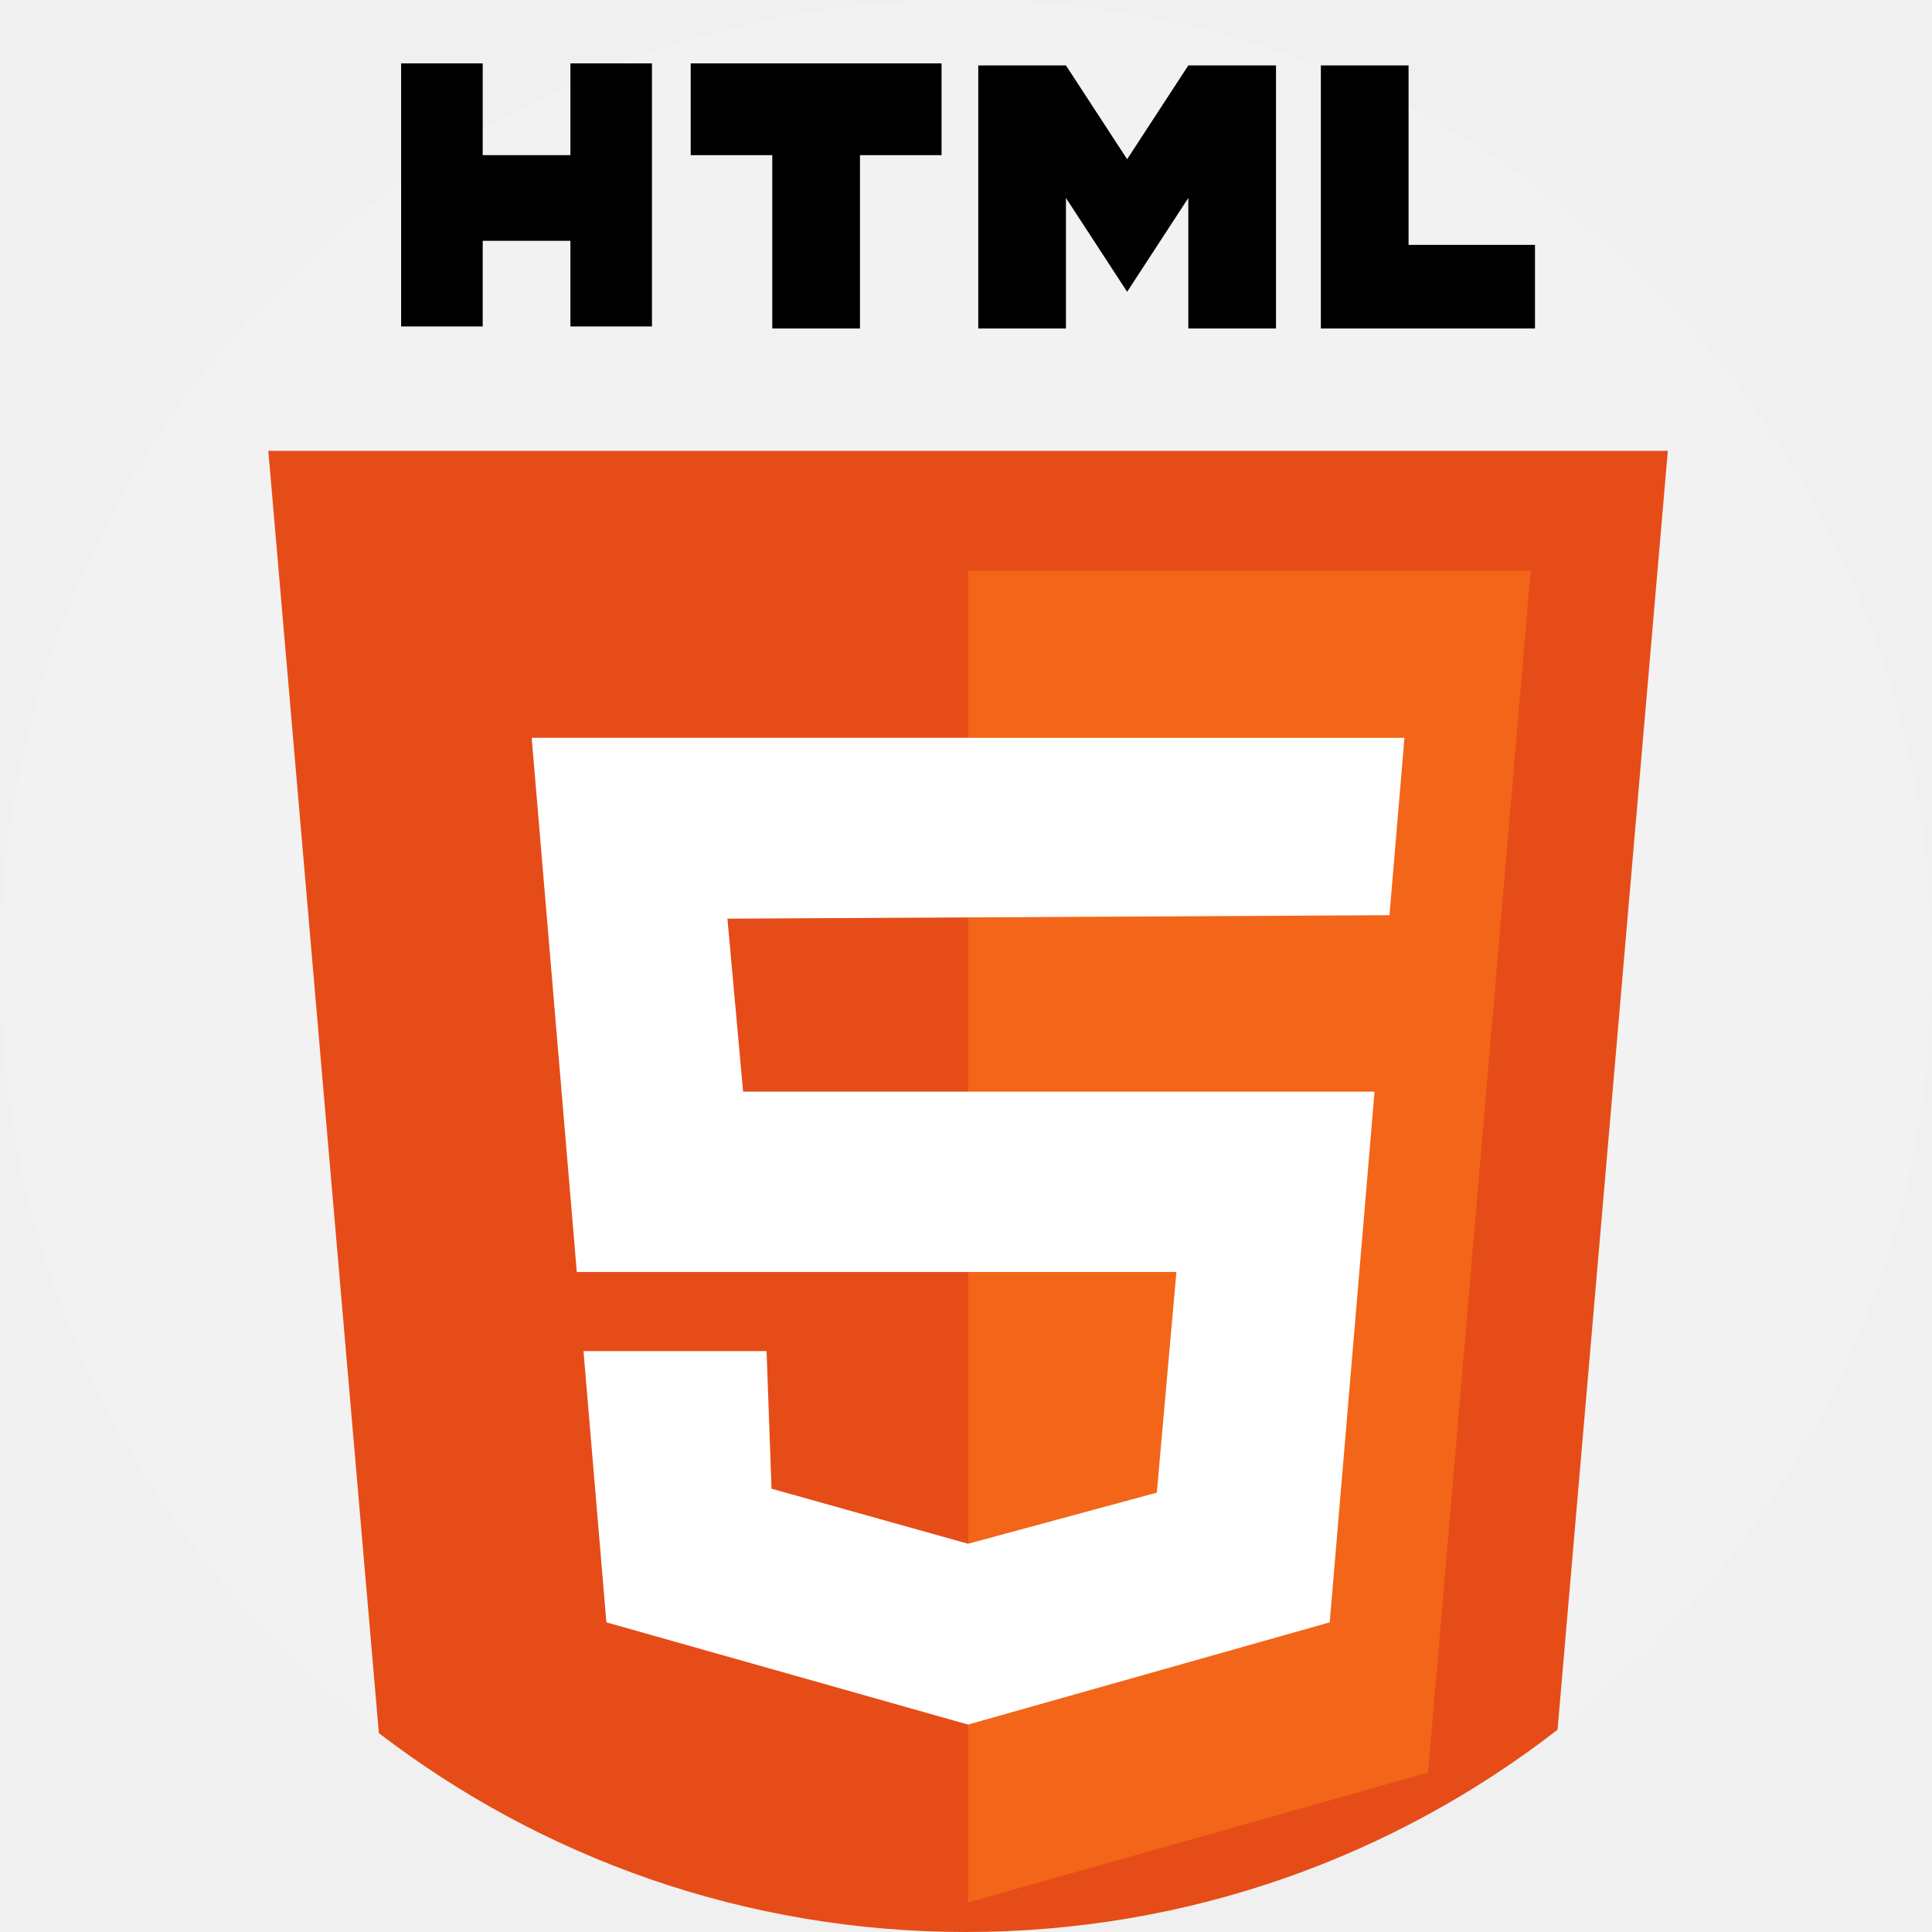
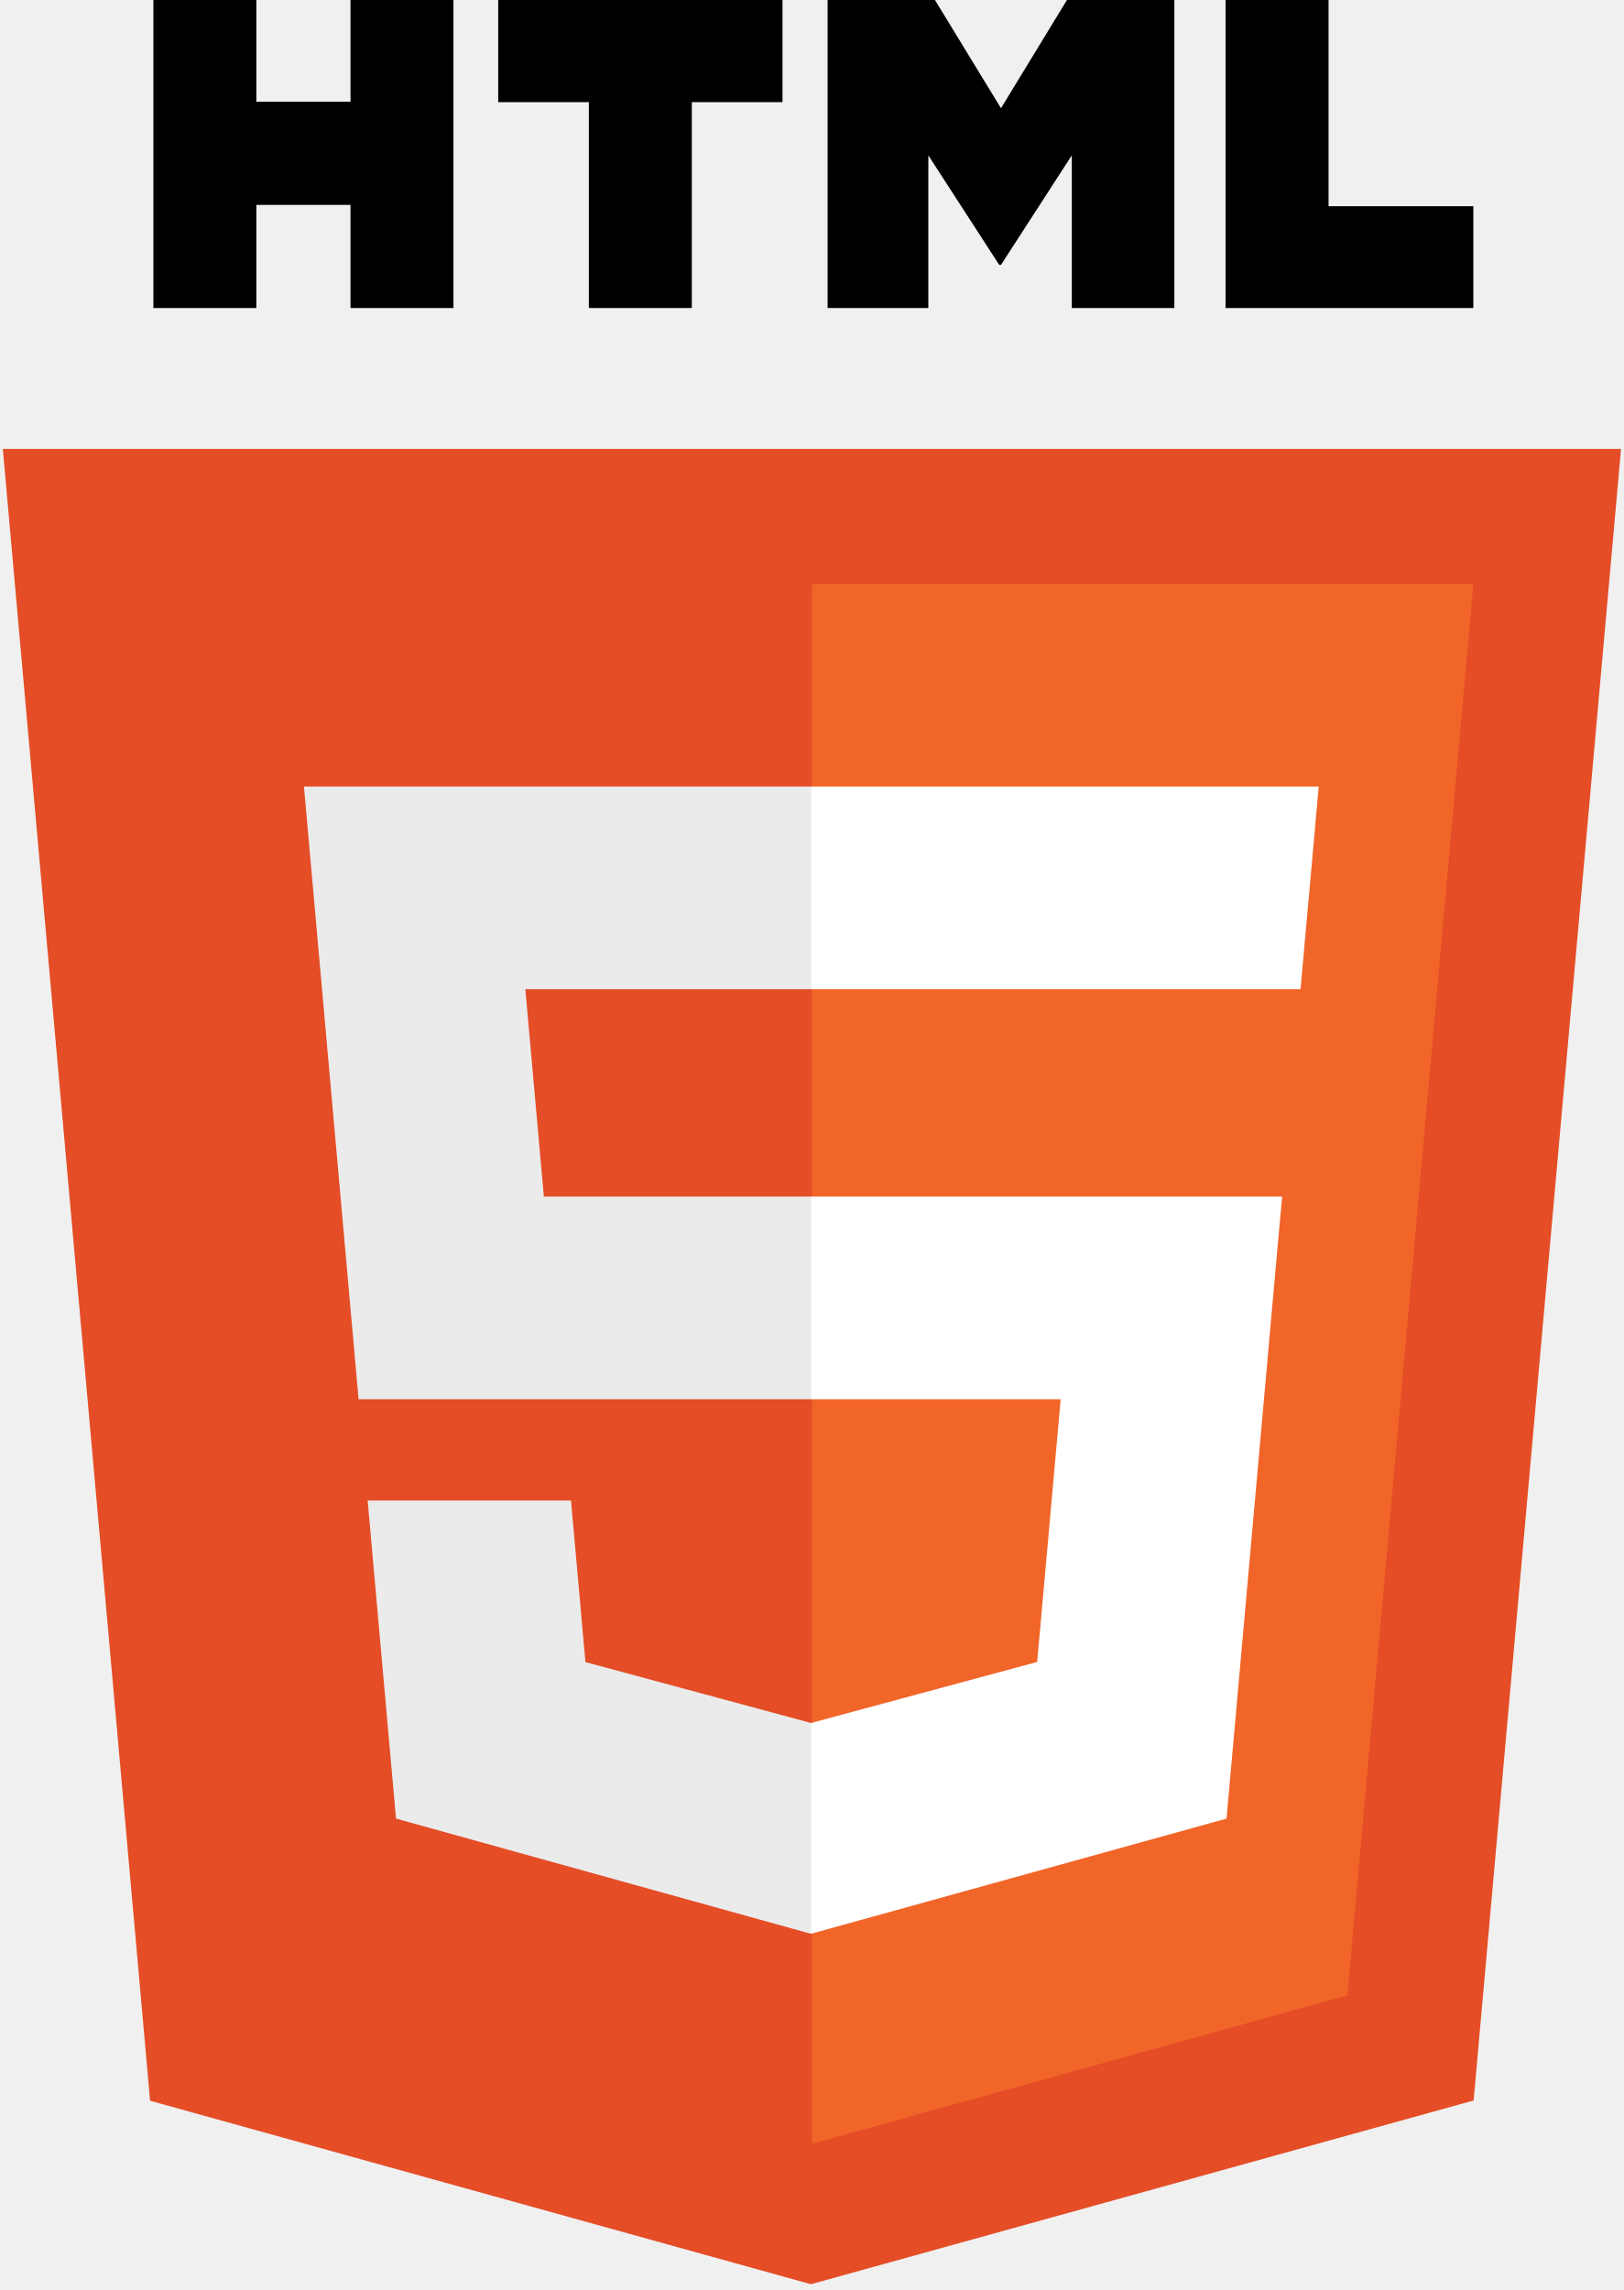
- <svg xmlns="http://www.w3.org/2000/svg" version="1.1" id="Capa_1" x="0px" y="0px" viewBox="0 0 512 512" style="enable-background:new 0 0 512 512;" xml:space="preserve">
-   <path style="fill:#F2F2F2;" d="M512,256c0,82.317-38.86,155.564-99.234,202.397C369.455,492.001,315.068,512,256,512  c-58.535,0-112.473-19.644-155.596-52.705C39.361,412.515,0,338.85,0,256C0,114.615,114.615,0,256,0S512,114.615,512,256z" />
-   <path style="fill:#E64C18;" d="M441.992,119.474l-29.226,338.923C369.455,492.001,315.068,512,256,512  c-58.535,0-112.473-19.644-155.596-52.705L71.105,119.474H441.992z" />
-   <polygon style="fill:#F36518;" points="256.546,151.249 256.546,504.167 378.46,469.75 405.655,151.249 " />
-   <polygon style="fill:#FFFFFF;" points="140.903,195.528 152.858,337.091 311.761,337.091 306.562,395.568 256.549,409.112   204.46,394.52 203.152,358.061 154.631,358.061 160.705,429.941 256.549,457.028 352.392,429.941 364.27,289.295 196.928,289.295   192.775,243.456 192.774,243.454 368.226,242.535 372.194,195.528 " />
-   <polygon points="151.159,16.796 151.159,41.117 127.921,41.117 127.921,16.796 106.303,16.796 106.303,86.513 127.921,86.513   127.921,63.815 151.159,63.815 151.159,86.513 172.777,86.513 172.777,16.796 " />
-   <polygon points="249.521,16.796 183.045,16.796 183.045,41.117 204.663,41.117 204.663,87.055 227.903,87.055 227.903,41.117   249.521,41.117 " />
-   <polygon points="373.284,64.895 373.284,17.337 350.044,17.337 350.044,64.895 350.044,87.055 373.284,87.055 406.79,87.055   406.79,64.895 " />
-   <polygon points="314.914,17.337 298.702,42.197 282.488,17.337 259.249,17.337 259.249,87.055 282.488,87.055 282.488,52.465   298.702,77.327 314.914,52.465 314.914,87.055 338.154,87.055 338.154,17.337 " />
+ <svg xmlns="http://www.w3.org/2000/svg" width="256px" height="361px" viewBox="0 0 256 361" version="1.1" preserveAspectRatio="xMidYMid">
  <g>
- </g>
-   <g>
- </g>
-   <g>
- </g>
-   <g>
- </g>
-   <g>
- </g>
-   <g>
- </g>
-   <g>
- </g>
-   <g>
- </g>
-   <g>
- </g>
-   <g>
- </g>
-   <g>
- </g>
-   <g>
- </g>
-   <g>
- </g>
-   <g>
- </g>
-   <g>
- </g>
+     <path d="M255.555,70.766 L232.314,331.125 L127.844,360.088 L23.662,331.166 L0.445,70.766 L255.555,70.766 L255.555,70.766 Z" fill="#E44D26" />
+     <path d="M128,337.95 L212.417,314.547 L232.278,92.057 L128,92.057 L128,337.95 L128,337.95 Z" fill="#F16529" />
+     <path d="M82.82,155.932 L128,155.932 L128,123.995 L47.917,123.995 L48.681,132.563 L56.531,220.573 L128,220.573 L128,188.636 L85.739,188.636 L82.82,155.932 L82.82,155.932 Z" fill="#EBEBEB" />
+     <path d="M90.018,236.542 L57.958,236.542 L62.432,286.688 L127.853,304.849 L128,304.808 L128,271.58 L127.86,271.617 L92.292,262.013 L90.018,236.542 L90.018,236.542 Z" fill="#EBEBEB" />
+     <path d="M24.181,0 L40.411,0 L40.411,16.035 L55.257,16.035 L55.257,0 L71.488,0 L71.488,48.558 L55.258,48.558 L55.258,32.298 L40.411,32.298 L40.411,48.558 L24.181,48.558 L24.181,0 L24.181,0 L24.181,0 Z" fill="#000000" />
+     <path d="M92.831,16.103 L78.543,16.103 L78.543,0 L123.357,0 L123.357,16.103 L109.062,16.103 L109.062,48.558 L92.832,48.558 L92.832,16.103 L92.831,16.103 L92.831,16.103 Z" fill="#000000" />
+     <path d="M130.469,0 L147.393,0 L157.803,17.062 L168.203,0 L185.132,0 L185.132,48.558 L168.969,48.558 L168.969,24.49 L157.803,41.755 L157.524,41.755 L146.35,24.49 L146.35,48.558 L130.469,48.558 L130.469,0 L130.469,0 Z" fill="#000000" />
+     <path d="M193.21,0 L209.445,0 L209.445,32.508 L232.269,32.508 L232.269,48.558 L193.21,48.558 L193.21,0 L193.21,0 Z" fill="#000000" />
+     <path d="M127.89,220.573 L167.217,220.573 L163.509,261.993 L127.89,271.607 L127.89,304.833 L193.362,286.688 L193.843,281.292 L201.348,197.212 L202.127,188.636 L127.89,188.636 L127.89,220.573 L127.89,220.573 Z" fill="#FFFFFF" />
+     <path d="M127.89,155.854 L127.89,155.932 L205.033,155.932 L205.673,148.754 L207.129,132.563 L207.892,123.995 L127.89,123.995 L127.89,155.854 L127.89,155.854 Z" fill="#FFFFFF" />
+   </g>
</svg>
